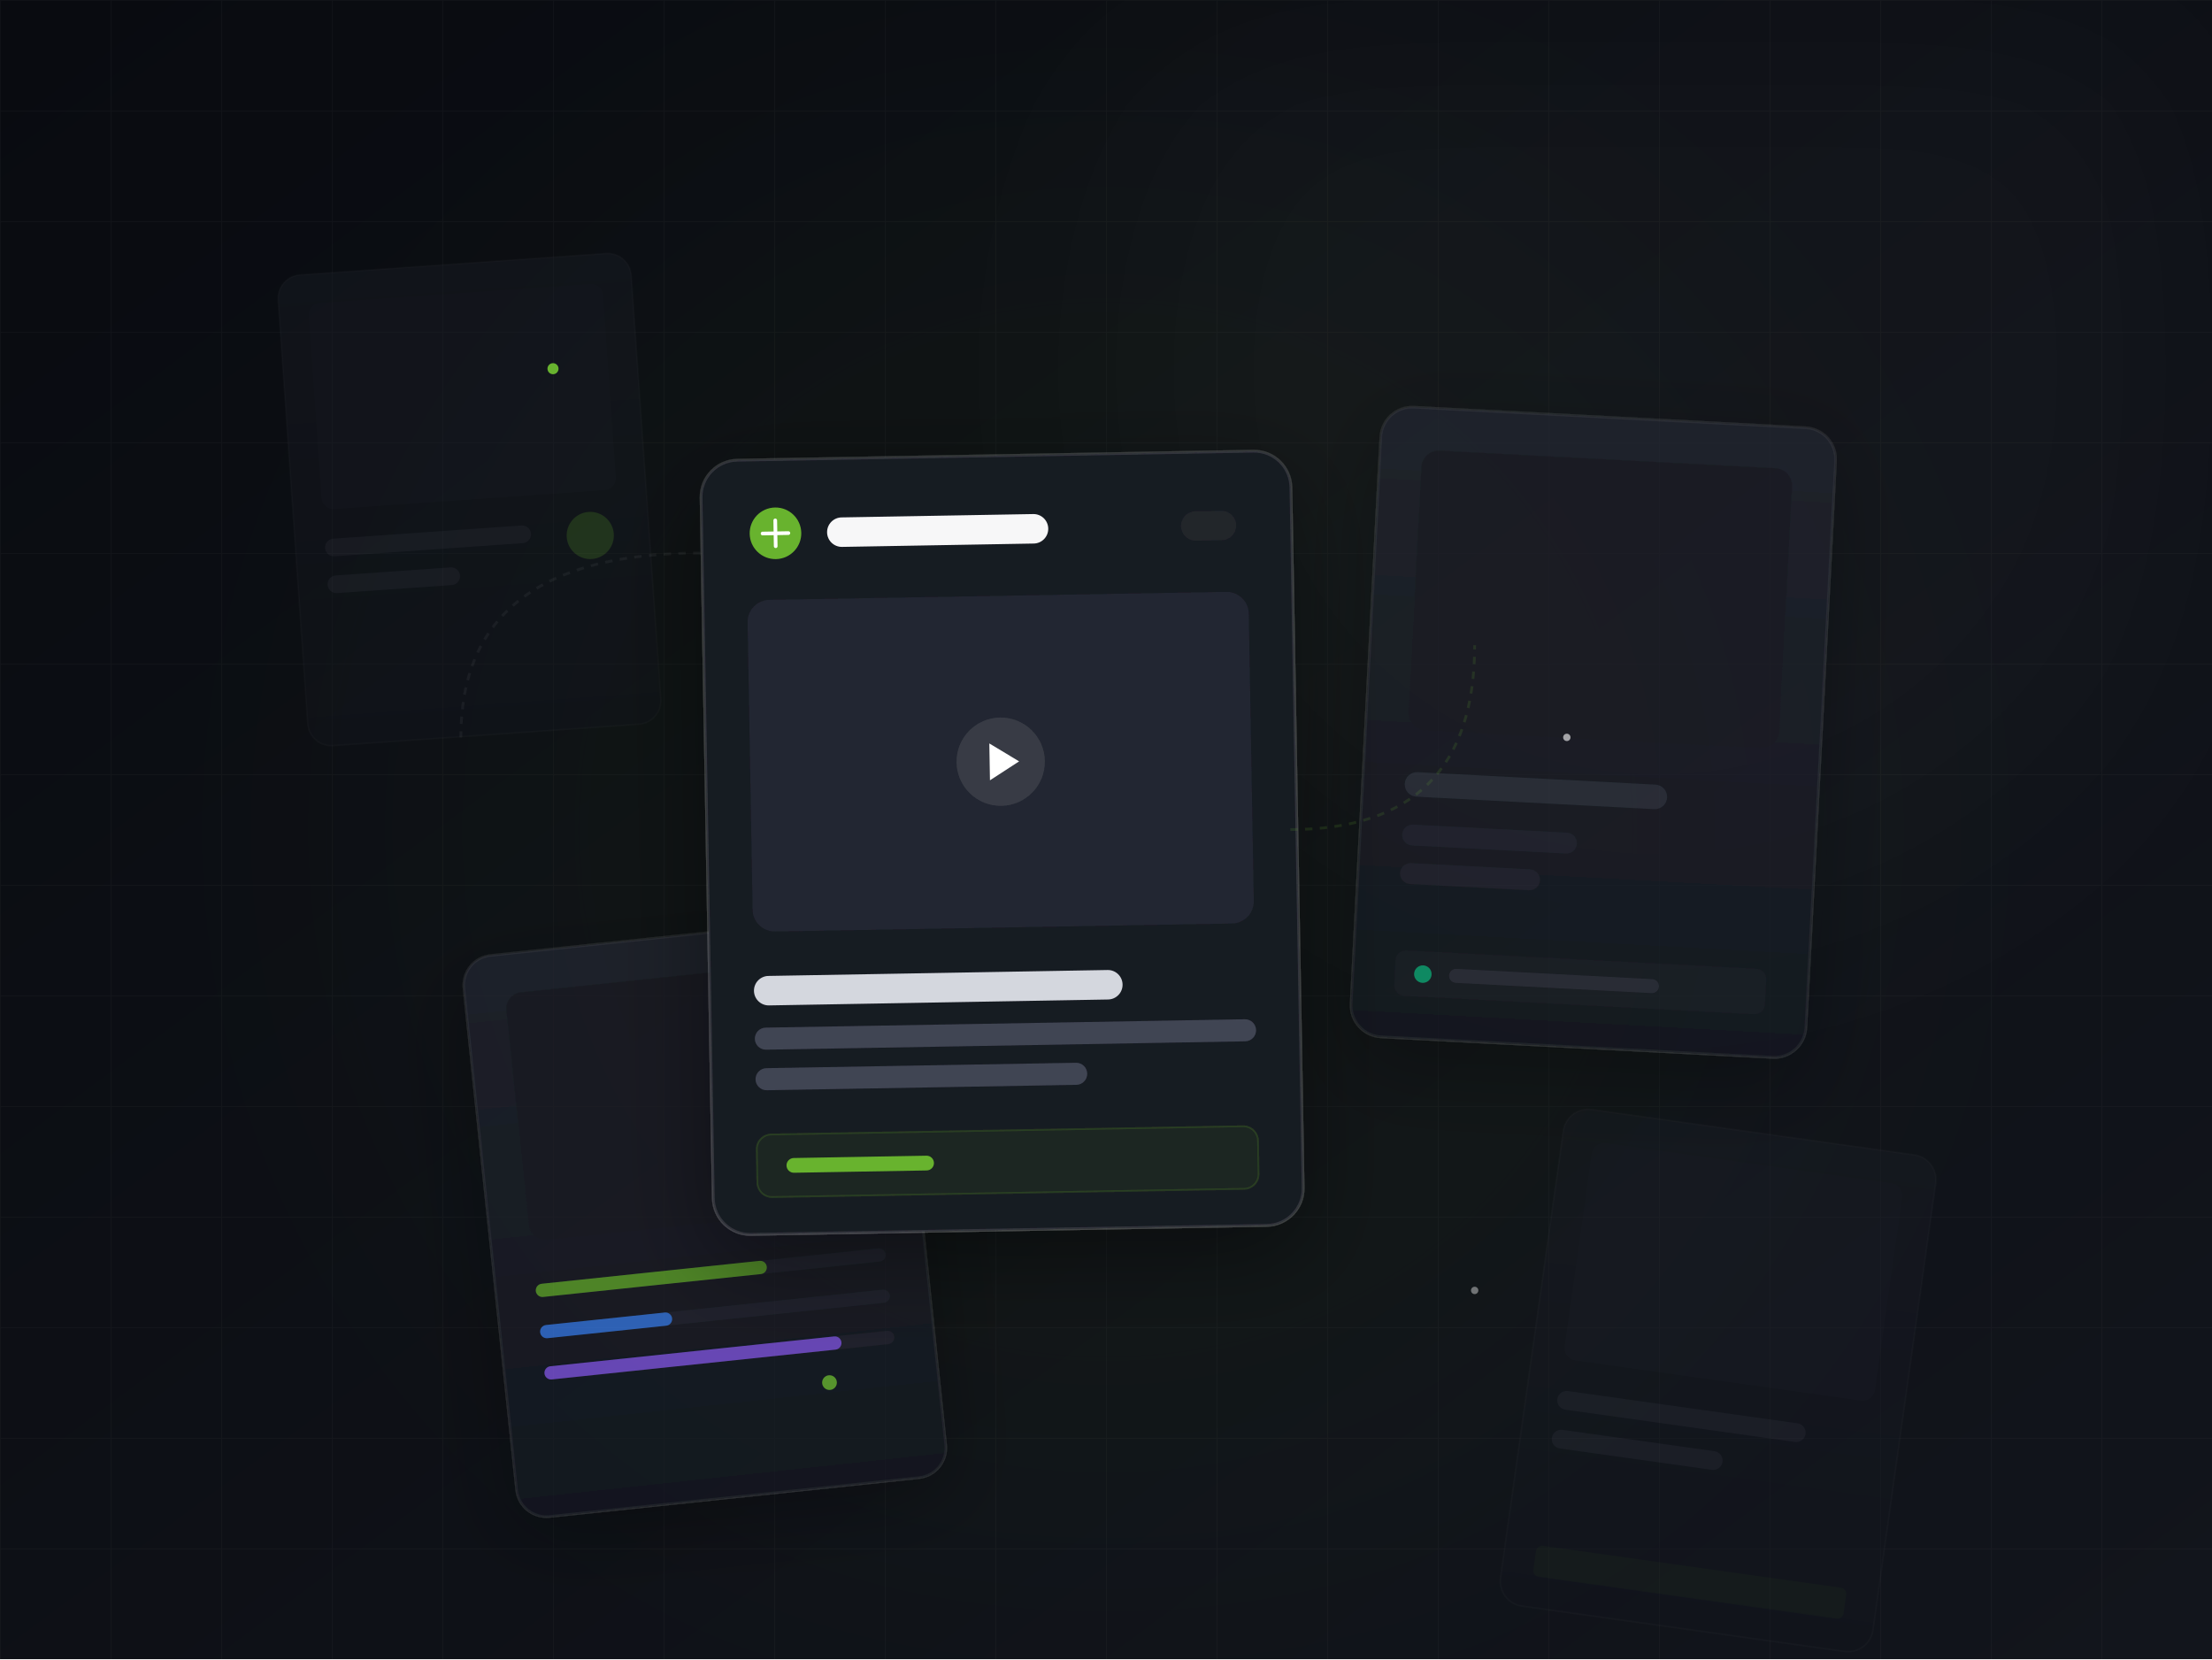
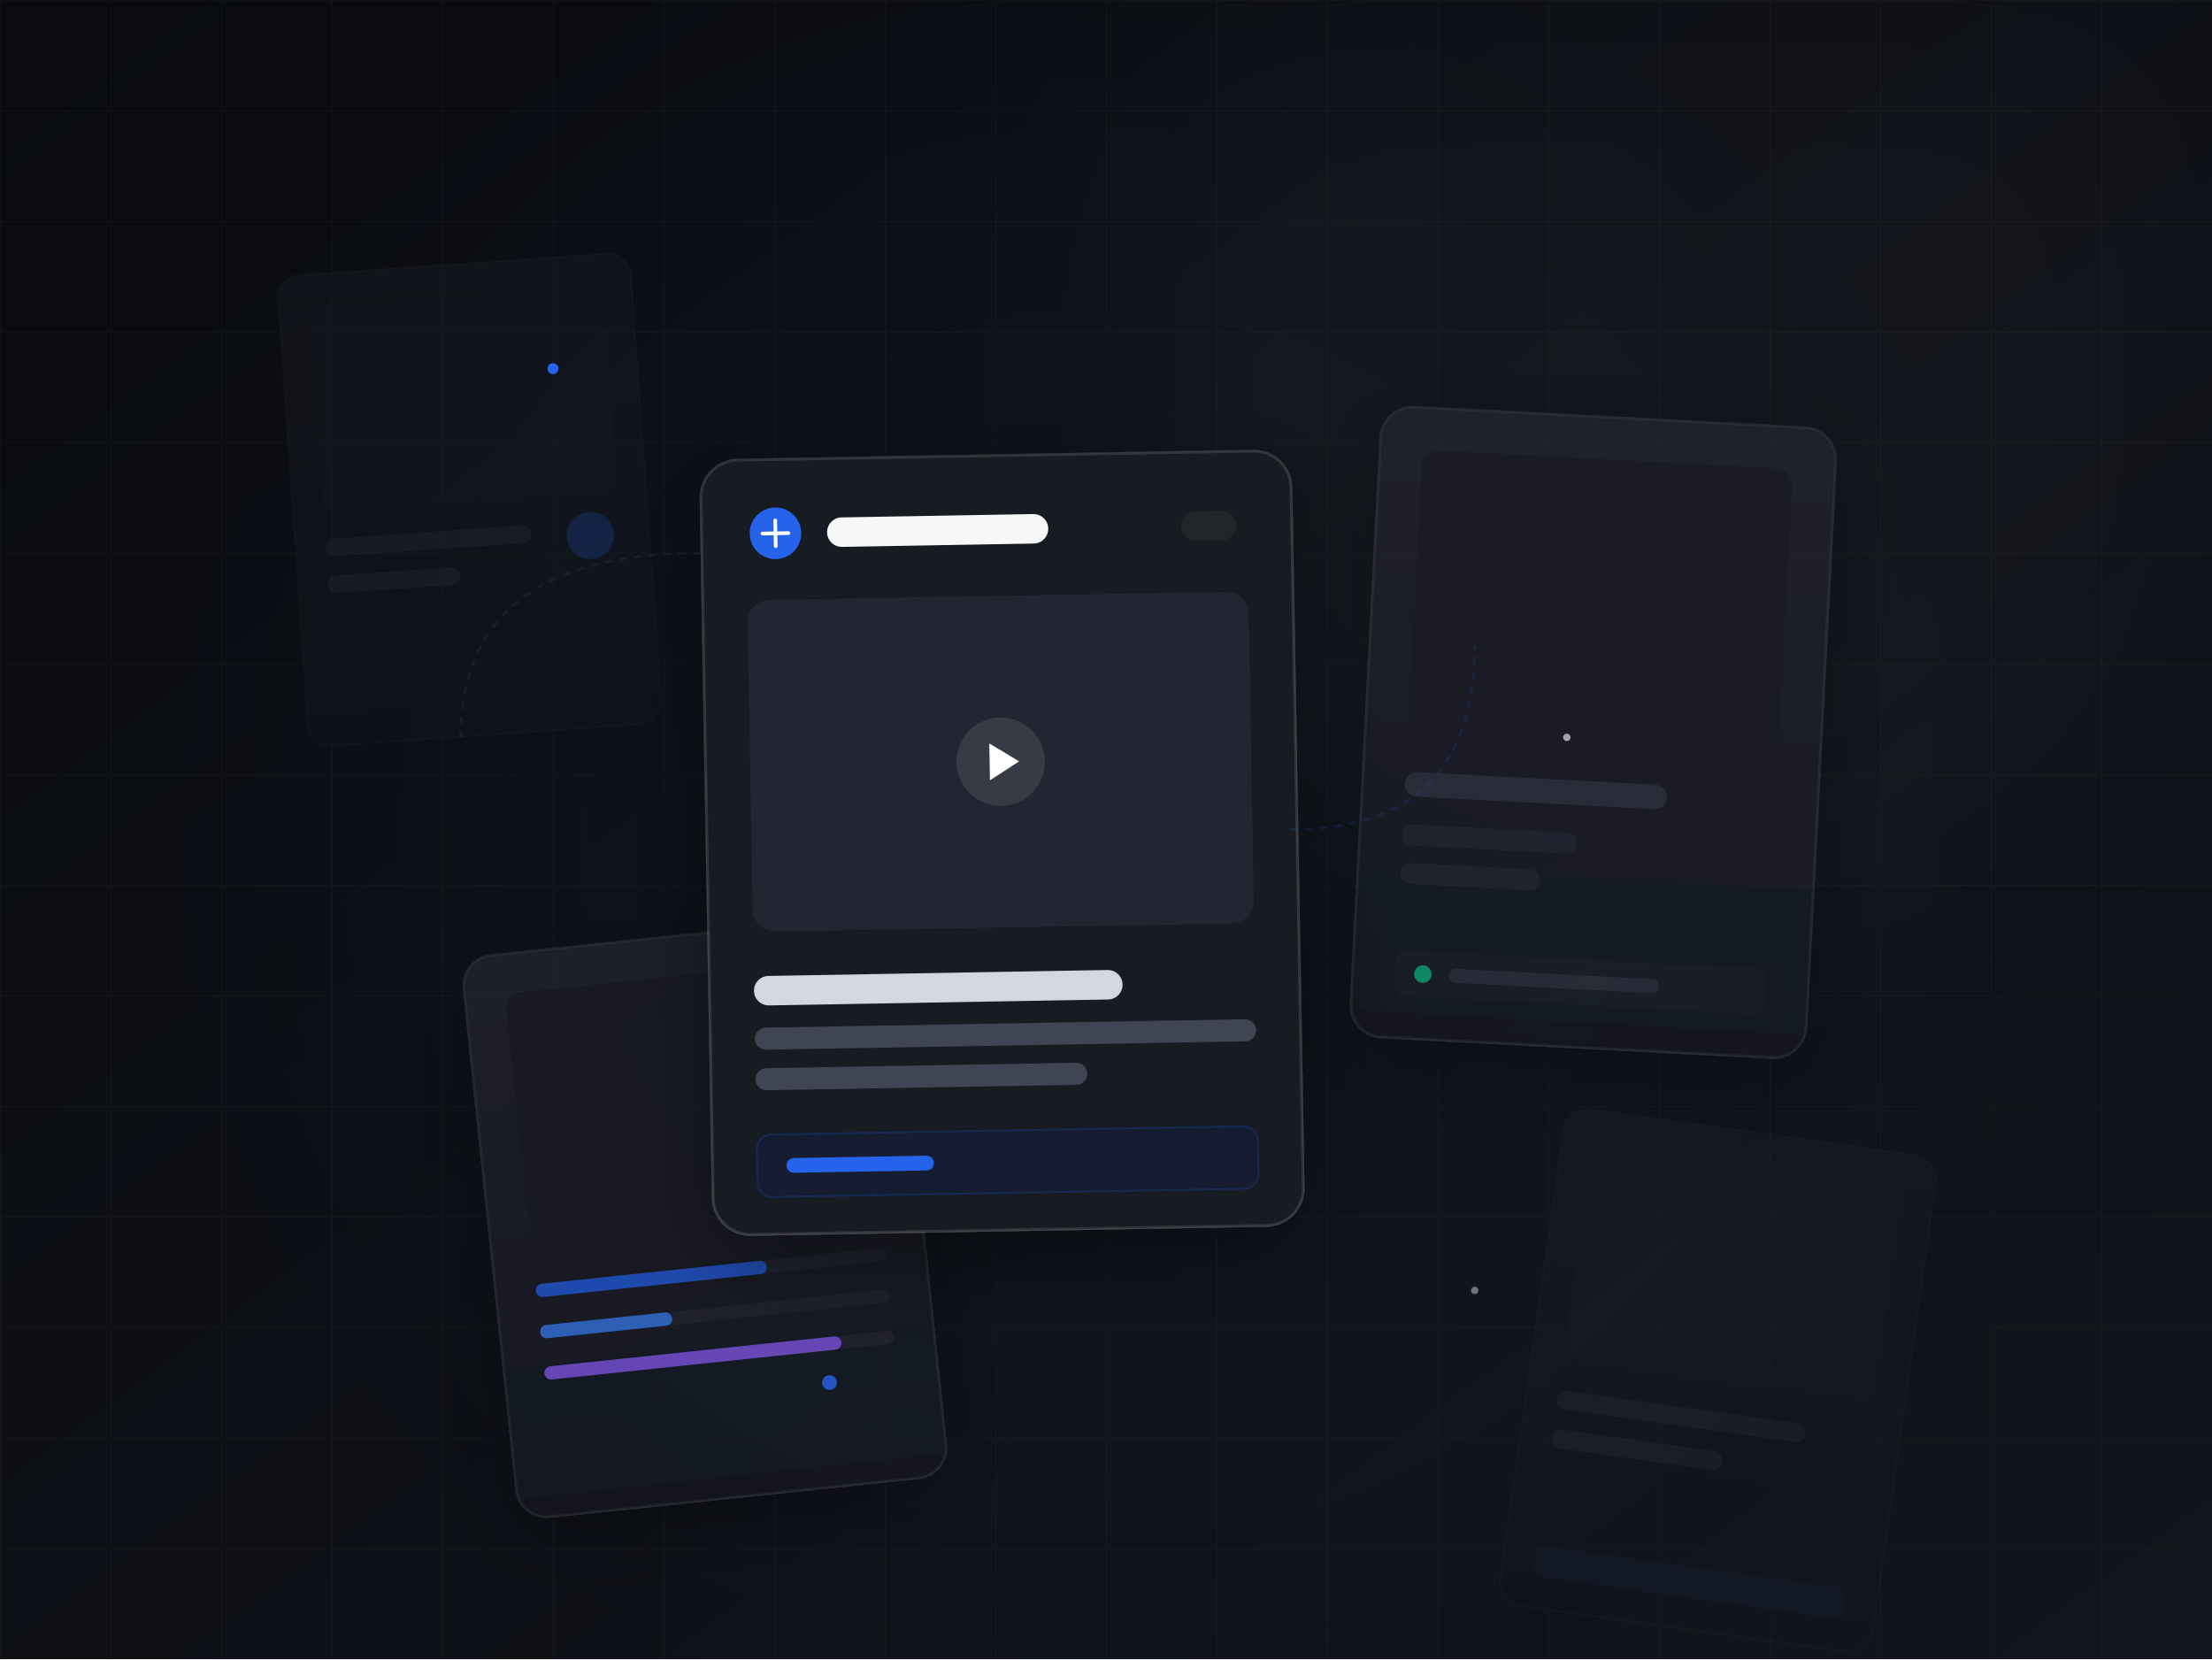
<svg xmlns="http://www.w3.org/2000/svg" viewBox="0 0 1200 900" width="100%" height="100%">
  <defs>
    <linearGradient id="bg-grad" x1="0%" y1="0%" x2="100%" y2="100%">
      <stop offset="0%" stop-color="#090B10" />
      <stop offset="100%" stop-color="#12151C" />
    </linearGradient>
    <pattern id="grid" width="60" height="60" patternUnits="userSpaceOnUse">
      <path d="M 60 0 L 0 0 0 60" fill="none" stroke="rgba(255,255,255,0.03)" stroke-width="1" />
    </pattern>
    <filter id="shadow" x="-20%" y="-20%" width="140%" height="140%">
      <feDropShadow dx="0" dy="15" stdDeviation="25" flood-color="#000" flood-opacity="0.4" />
    </filter>
    <linearGradient id="card-grad" x1="0%" y1="0%" x2="0%" y2="100%">
      <stop offset="0%" stop-color="#1A1D25" />
      <stop offset="100%" stop-color="#12151C" />
    </linearGradient>
    <linearGradient id="card-grad-light" x1="0%" y1="0%" x2="0%" y2="100%">
      <stop offset="0%" stop-color="#232631" />
      <stop offset="100%" stop-color="#161922" />
    </linearGradient>
  </defs>
  <rect width="100%" height="100%" fill="url(#bg-grad)" />
  <rect width="100%" height="100%" fill="url(#grid)" />
-   <circle cx="600" cy="450" r="400" fill="#68B32F" opacity="0.03" filter="blur(80px)" />
+   <circle cx="600" cy="450" r="400" fill="#2563EB" opacity="0.03" filter="blur(80px)" />
  <circle cx="900" cy="200" r="300" fill="#FFFFFF" opacity="0.02" filter="blur(60px)" />
  <g opacity="0.4">
    <g transform="translate(150, 150) rotate(-4) scale(0.8)">
      <rect width="240" height="320" rx="16" fill="url(#card-grad)" stroke="rgba(255,255,255,0.05)" stroke-width="1" />
      <rect x="20" y="20" width="200" height="140" rx="8" fill="#1C1F28" />
      <rect x="20" y="180" width="140" height="12" rx="6" fill="#2A2D38" />
      <rect x="20" y="205" width="90" height="12" rx="6" fill="#2A2D38" />
-       <circle cx="200" cy="190" r="16" fill="#68B32F" opacity="0.5" />
+       <circle cx="200" cy="190" r="16" fill="#2563EB" opacity="0.5" />
    </g>
    <g transform="translate(850, 600) rotate(8) scale(0.85)">
      <rect width="240" height="320" rx="16" fill="url(#card-grad)" stroke="rgba(255,255,255,0.05)" stroke-width="1" />
      <rect x="20" y="20" width="200" height="140" rx="8" fill="#1C1F28" />
      <rect x="20" y="180" width="160" height="12" rx="6" fill="#2A2D38" />
      <rect x="20" y="205" width="110" height="12" rx="6" fill="#2A2D38" />
-       <rect x="20" y="280" width="200" height="20" rx="4" fill="rgba(104,179,47,0.1)" />
+       <rect x="20" y="280" width="200" height="20" rx="4" fill="rgba(37,99,235,0.1)" />
    </g>
  </g>
  <g opacity="0.7">
    <g transform="translate(750, 220) rotate(3) scale(0.95)" filter="url(#shadow)">
      <rect width="260" height="360" rx="18" fill="url(#card-grad-light)" stroke="rgba(255,255,255,0.08)" stroke-width="1.5" />
      <rect x="24" y="24" width="212" height="160" rx="10" fill="#1C1F28" />
      <rect x="24" y="208" width="150" height="14" rx="7" fill="#323642" />
      <rect x="24" y="238" width="100" height="12" rx="6" fill="#252834" />
      <rect x="24" y="260" width="80" height="12" rx="6" fill="#252834" />
      <rect x="24" y="310" width="212" height="26" rx="6" fill="rgba(255,255,255,0.03)" />
      <circle cx="40" cy="323" r="5" fill="#10B981" />
      <rect x="55" y="319" width="120" height="8" rx="4" fill="#323642" />
    </g>
    <g transform="translate(250, 520) rotate(-6) scale(0.9)" filter="url(#shadow)">
      <rect width="260" height="340" rx="18" fill="url(#card-grad-light)" stroke="rgba(255,255,255,0.08)" stroke-width="1.5" />
      <rect x="24" y="24" width="212" height="150" rx="10" fill="#1C1F28" />
      <rect x="24" y="200" width="212" height="8" rx="4" fill="#252834" />
-       <rect x="24" y="200" width="140" height="8" rx="4" fill="#68B32F" />
+       <rect x="24" y="200" width="140" height="8" rx="4" fill="#2563EB" />
      <rect x="24" y="225" width="212" height="8" rx="4" fill="#252834" />
      <rect x="24" y="225" width="80" height="8" rx="4" fill="#3B82F6" />
      <rect x="24" y="250" width="212" height="8" rx="4" fill="#252834" />
      <rect x="24" y="250" width="180" height="8" rx="4" fill="#8B5CF6" />
    </g>
  </g>
  <g transform="translate(380, 250) rotate(-1)" filter="url(#shadow)">
    <rect width="320" height="420" rx="20" fill="#171A22" stroke="rgba(255,255,255,0.12)" stroke-width="1.5" />
-     <circle cx="40" cy="40" r="14" fill="#68B32F" />
+     <circle cx="40" cy="40" r="14" fill="#2563EB" />
    <path d="M 33 40 L 47 40 M 40 33 L 40 47" stroke="#FFF" stroke-width="2" stroke-linecap="round" />
    <rect x="68" y="32" width="120" height="16" rx="8" fill="#F7F7F8" />
    <rect x="260" y="32" width="30" height="16" rx="8" fill="rgba(255,255,255,0.05)" />
    <rect x="24" y="76" width="272" height="180" rx="12" fill="#212530" />
    <circle cx="160" cy="166" r="24" fill="rgba(255,255,255,0.1)" />
    <path d="M 154 156 L 170 166 L 154 176 Z" fill="#FFF" />
    <rect x="24" y="280" width="200" height="16" rx="8" fill="#D4D7DE" />
    <rect x="24" y="308" width="272" height="12" rx="6" fill="#3F4452" />
    <rect x="24" y="330" width="180" height="12" rx="6" fill="#3F4452" />
-     <rect x="24" y="366" width="272" height="34" rx="8" fill="rgba(104,179,47,0.08)" stroke="rgba(104,179,47,0.2)" stroke-width="1" />
-     <rect x="40" y="379" width="80" height="8" rx="4" fill="#68B32F" />
+     <rect x="24" y="366" width="272" height="34" rx="8" fill="rgba(37,99,235,0.08)" stroke="rgba(37,99,235,0.2)" stroke-width="1" />
+     <rect x="40" y="379" width="80" height="8" rx="4" fill="#2563EB" />
  </g>
-   <circle cx="300" cy="200" r="3" fill="#68B32F" />
+   <circle cx="300" cy="200" r="3" fill="#2563EB" />
  <circle cx="850" cy="400" r="2" fill="#FFFFFF" opacity="0.6" />
-   <circle cx="450" cy="750" r="4" fill="#68B32F" opacity="0.8" />
+   <circle cx="450" cy="750" r="4" fill="#2563EB" opacity="0.8" />
  <circle cx="800" cy="700" r="2" fill="#FFFFFF" opacity="0.4" />
  <path d="M 380 300 Q 250 300 250 400" fill="none" stroke="rgba(255,255,255,0.05)" stroke-width="1.5" stroke-dasharray="4 4" />
-   <path d="M 700 450 Q 800 450 800 350" fill="none" stroke="rgba(104,179,47,0.15)" stroke-width="1.5" stroke-dasharray="4 4" />
+   <path d="M 700 450 Q 800 450 800 350" fill="none" stroke="rgba(37,99,235,0.15)" stroke-width="1.5" stroke-dasharray="4 4" />
</svg>
